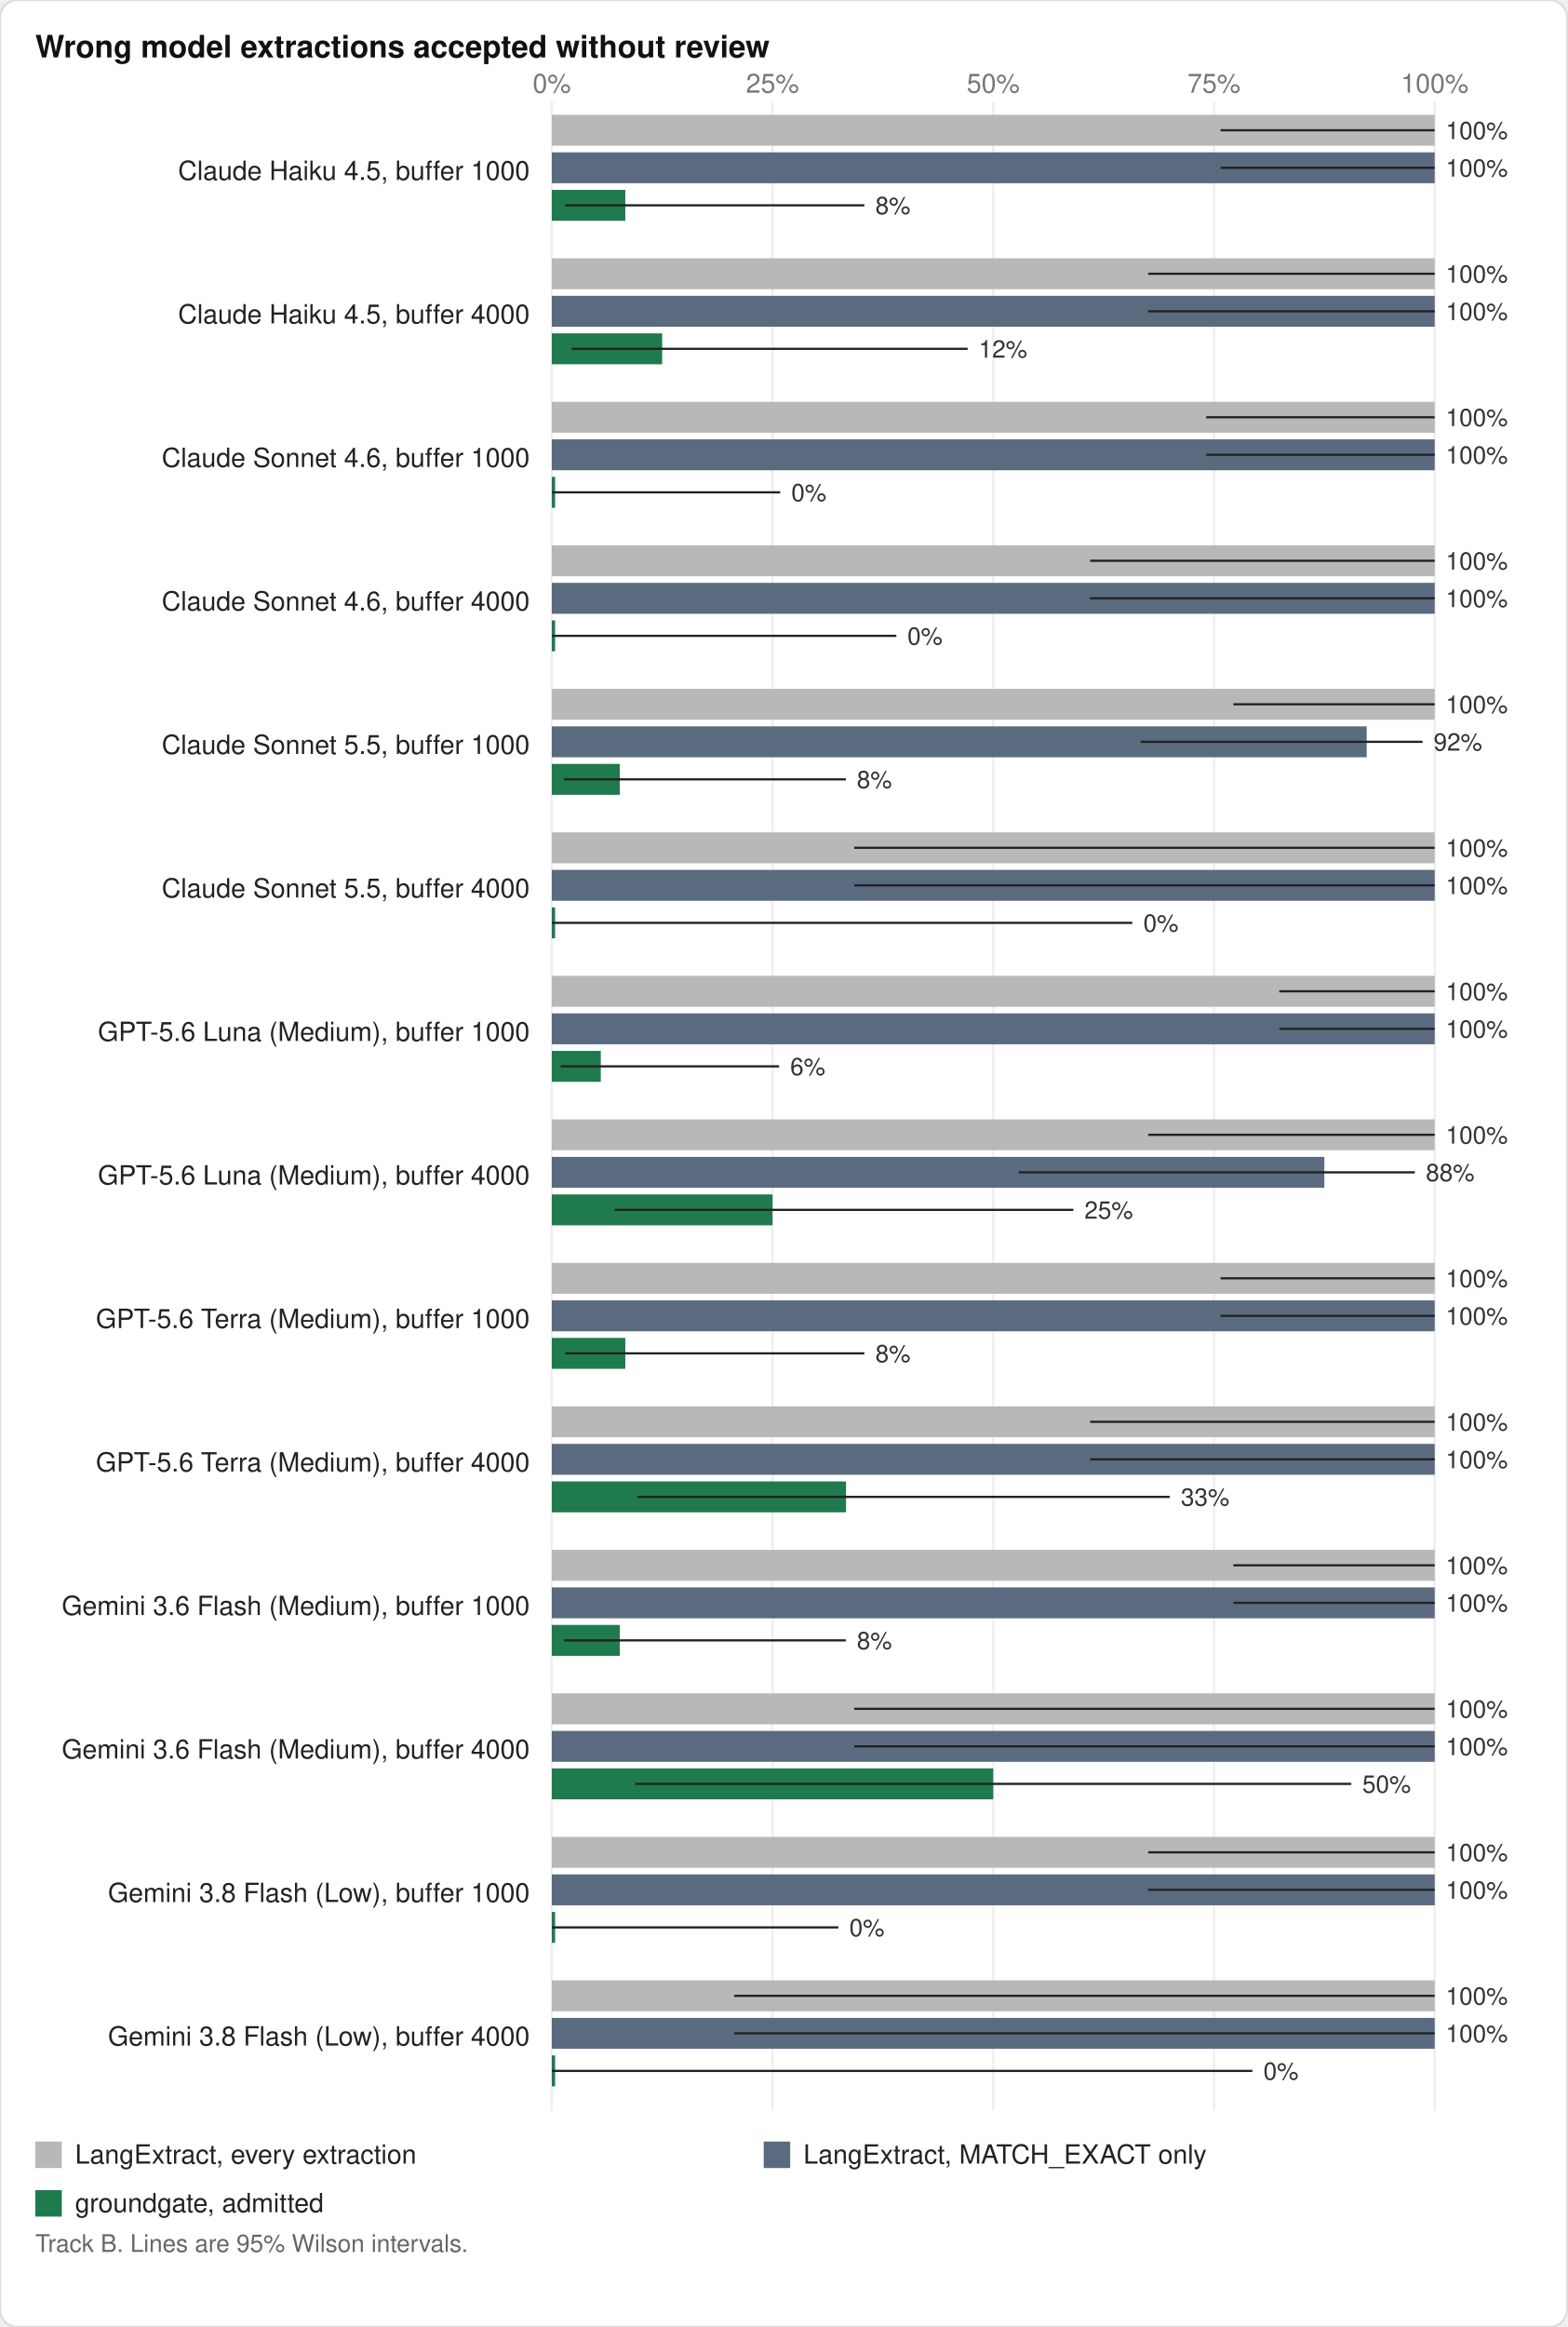
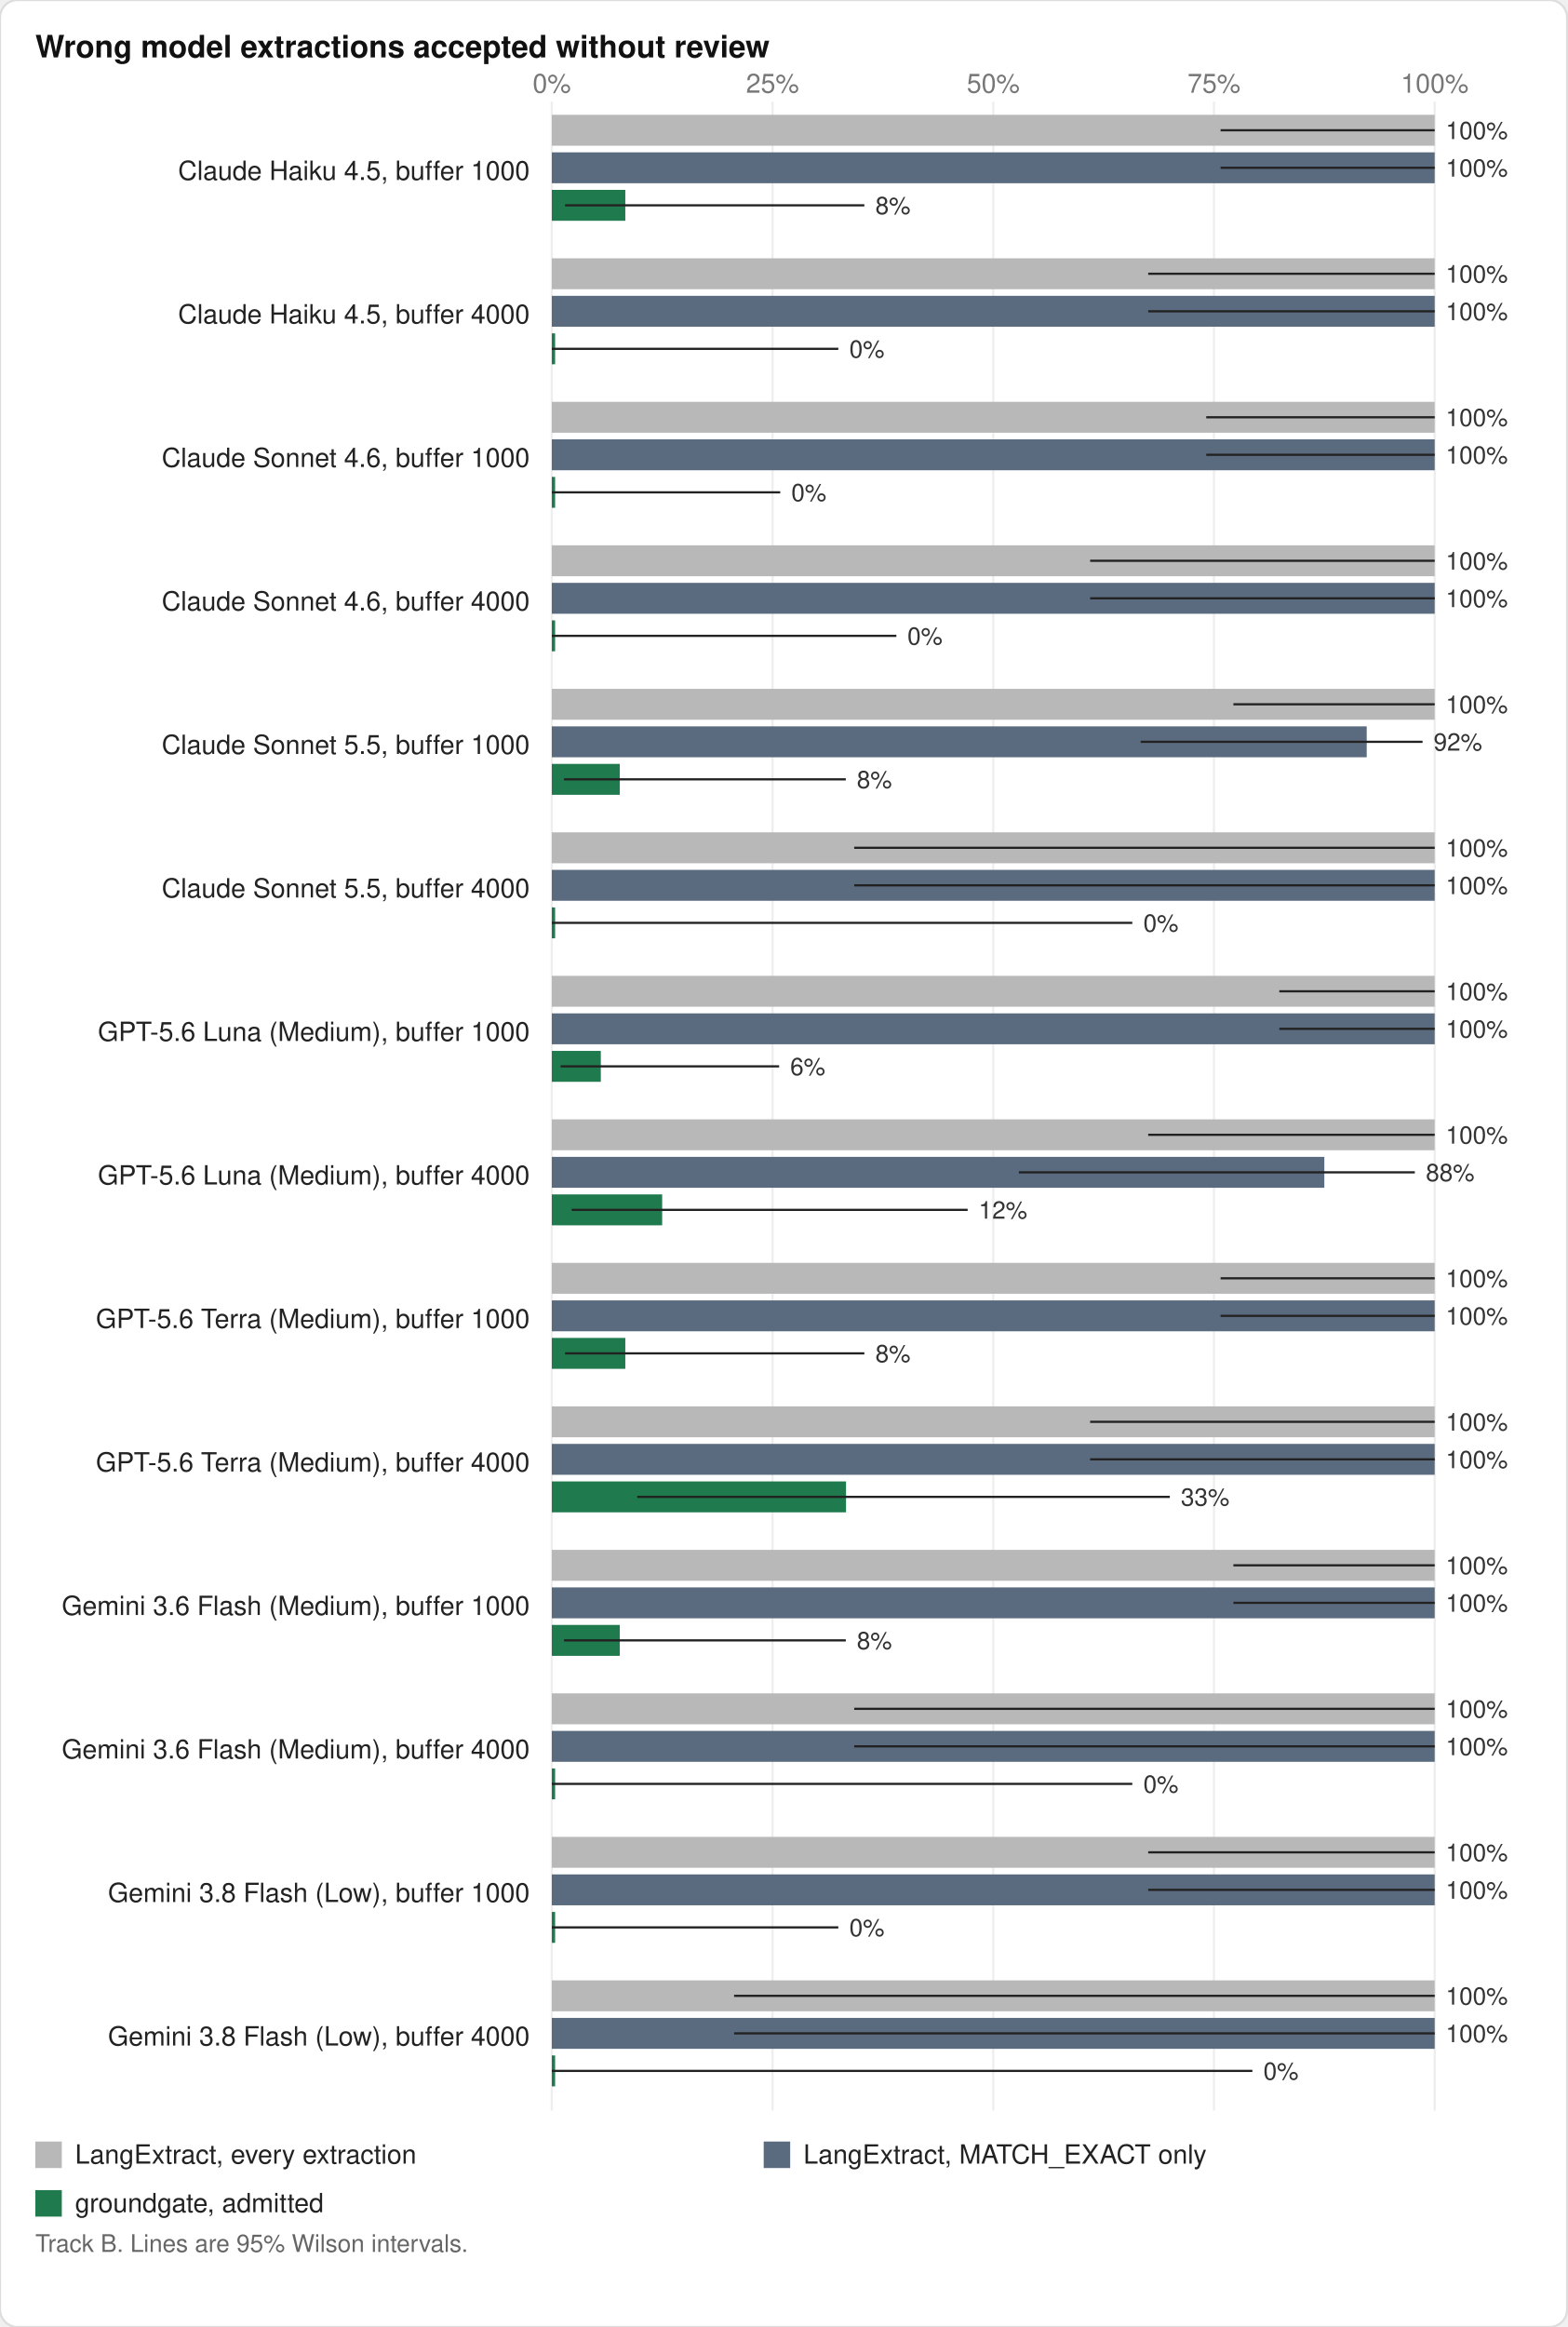
<svg xmlns="http://www.w3.org/2000/svg" viewBox="0 0 710 1054" font-family="-apple-system, Segoe UI, Helvetica, Arial, sans-serif" font-size="12">
  <rect width="100%" height="100%" rx="8" fill="#ffffff" stroke="#dddddd" />
  <text x="16" y="26" font-size="14" font-weight="600" fill="#111">Wrong model extractions accepted without review</text>
  <line x1="250.0" y1="46" x2="250.0" y2="956" stroke="#eeeeee" />
  <text x="250.0" y="42" text-anchor="middle" fill="#777">0%</text>
  <line x1="350.0" y1="46" x2="350.0" y2="956" stroke="#eeeeee" />
  <text x="350.0" y="42" text-anchor="middle" fill="#777">25%</text>
  <line x1="450.0" y1="46" x2="450.0" y2="956" stroke="#eeeeee" />
  <text x="450.0" y="42" text-anchor="middle" fill="#777">50%</text>
  <line x1="550.0" y1="46" x2="550.0" y2="956" stroke="#eeeeee" />
  <text x="550.0" y="42" text-anchor="middle" fill="#777">75%</text>
  <line x1="650.0" y1="46" x2="650.0" y2="956" stroke="#eeeeee" />
  <text x="650.0" y="42" text-anchor="middle" fill="#777">100%</text>
  <text x="240" y="81.5" text-anchor="end" fill="#222">Claude Haiku 4.5, buffer 1000</text>
  <rect x="250" y="52" width="400.0" height="14" fill="#b8b8b8" />
  <line x1="553.0" y1="59.0" x2="650.0" y2="59.0" stroke="#222" stroke-width="1" />
  <text x="655.0" y="63" fill="#333" font-size="11">100%</text>
  <rect x="250" y="69" width="400.0" height="14" fill="#5b6b7f" />
  <line x1="553.0" y1="76.0" x2="650.0" y2="76.0" stroke="#222" stroke-width="1" />
  <text x="655.0" y="80" fill="#333" font-size="11">100%</text>
  <rect x="250" y="86" width="33.3" height="14" fill="#1f7a4d" />
  <line x1="256.0" y1="93.0" x2="391.6" y2="93.0" stroke="#222" stroke-width="1" />
  <text x="396.6" y="97" fill="#333" font-size="11">8%</text>
  <text x="240" y="146.5" text-anchor="end" fill="#222">Claude Haiku 4.5, buffer 4000</text>
  <rect x="250" y="117" width="400.0" height="14" fill="#b8b8b8" />
  <line x1="520.2" y1="124.0" x2="650.0" y2="124.0" stroke="#222" stroke-width="1" />
  <text x="655.0" y="128" fill="#333" font-size="11">100%</text>
  <rect x="250" y="134" width="400.0" height="14" fill="#5b6b7f" />
  <line x1="520.2" y1="141.0" x2="650.0" y2="141.0" stroke="#222" stroke-width="1" />
  <text x="655.0" y="145" fill="#333" font-size="11">100%</text>
-   <rect x="250" y="151" width="50.0" height="14" fill="#1f7a4d" />
-   <line x1="259.0" y1="158.0" x2="438.4" y2="158.0" stroke="#222" stroke-width="1" />
-   <text x="443.4" y="162" fill="#333" font-size="11">12%</text>
+   <rect x="250" y="151" width="1.5" height="14" fill="#1f7a4d" />
+   <line x1="250.0" y1="158.0" x2="379.8" y2="158.0" stroke="#222" stroke-width="1" />
+   <text x="384.8" y="162" fill="#333" font-size="11">0%</text>
  <text x="240" y="211.5" text-anchor="end" fill="#222">Claude Sonnet 4.6, buffer 1000</text>
  <rect x="250" y="182" width="400.0" height="14" fill="#b8b8b8" />
  <line x1="546.5" y1="189.0" x2="650.0" y2="189.0" stroke="#222" stroke-width="1" />
  <text x="655.0" y="193" fill="#333" font-size="11">100%</text>
  <rect x="250" y="199" width="400.0" height="14" fill="#5b6b7f" />
  <line x1="546.5" y1="206.0" x2="650.0" y2="206.0" stroke="#222" stroke-width="1" />
  <text x="655.0" y="210" fill="#333" font-size="11">100%</text>
  <rect x="250" y="216" width="1.5" height="14" fill="#1f7a4d" />
  <line x1="250.0" y1="223.0" x2="353.5" y2="223.0" stroke="#222" stroke-width="1" />
  <text x="358.5" y="227" fill="#333" font-size="11">0%</text>
  <text x="240" y="276.5" text-anchor="end" fill="#222">Claude Sonnet 4.6, buffer 4000</text>
  <rect x="250" y="247" width="400.0" height="14" fill="#b8b8b8" />
  <line x1="493.9" y1="254.0" x2="650.0" y2="254.0" stroke="#222" stroke-width="1" />
  <text x="655.0" y="258" fill="#333" font-size="11">100%</text>
  <rect x="250" y="264" width="400.0" height="14" fill="#5b6b7f" />
  <line x1="493.9" y1="271.0" x2="650.0" y2="271.0" stroke="#222" stroke-width="1" />
  <text x="655.0" y="275" fill="#333" font-size="11">100%</text>
  <rect x="250" y="281" width="1.5" height="14" fill="#1f7a4d" />
  <line x1="250.0" y1="288.0" x2="406.1" y2="288.0" stroke="#222" stroke-width="1" />
  <text x="411.1" y="292" fill="#333" font-size="11">0%</text>
  <text x="240" y="341.5" text-anchor="end" fill="#222">Claude Sonnet 5.5, buffer 1000</text>
  <rect x="250" y="312" width="400.0" height="14" fill="#b8b8b8" />
  <line x1="558.8" y1="319.0" x2="650.0" y2="319.0" stroke="#222" stroke-width="1" />
  <text x="655.0" y="323" fill="#333" font-size="11">100%</text>
  <rect x="250" y="329" width="369.2" height="14" fill="#5b6b7f" />
  <line x1="516.8" y1="336.0" x2="644.5" y2="336.0" stroke="#222" stroke-width="1" />
  <text x="649.5" y="340" fill="#333" font-size="11">92%</text>
  <rect x="250" y="346" width="30.8" height="14" fill="#1f7a4d" />
  <line x1="255.5" y1="353.0" x2="383.2" y2="353.0" stroke="#222" stroke-width="1" />
  <text x="388.2" y="357" fill="#333" font-size="11">8%</text>
  <text x="240" y="406.5" text-anchor="end" fill="#222">Claude Sonnet 5.5, buffer 4000</text>
  <rect x="250" y="377" width="400.0" height="14" fill="#b8b8b8" />
  <line x1="387.0" y1="384.0" x2="650.0" y2="384.0" stroke="#222" stroke-width="1" />
  <text x="655.0" y="388" fill="#333" font-size="11">100%</text>
  <rect x="250" y="394" width="400.0" height="14" fill="#5b6b7f" />
  <line x1="387.0" y1="401.0" x2="650.0" y2="401.0" stroke="#222" stroke-width="1" />
  <text x="655.0" y="405" fill="#333" font-size="11">100%</text>
  <rect x="250" y="411" width="1.5" height="14" fill="#1f7a4d" />
  <line x1="250.0" y1="418.0" x2="513.0" y2="418.0" stroke="#222" stroke-width="1" />
  <text x="518.0" y="422" fill="#333" font-size="11">0%</text>
  <text x="240" y="471.5" text-anchor="end" fill="#222">GPT-5.6 Luna (Medium), buffer 1000</text>
  <rect x="250" y="442" width="400.0" height="14" fill="#b8b8b8" />
  <line x1="579.6" y1="449.0" x2="650.0" y2="449.0" stroke="#222" stroke-width="1" />
  <text x="655.0" y="453" fill="#333" font-size="11">100%</text>
  <rect x="250" y="459" width="400.0" height="14" fill="#5b6b7f" />
  <line x1="579.6" y1="466.0" x2="650.0" y2="466.0" stroke="#222" stroke-width="1" />
  <text x="655.0" y="470" fill="#333" font-size="11">100%</text>
  <rect x="250" y="476" width="22.2" height="14" fill="#1f7a4d" />
  <line x1="254.0" y1="483.0" x2="353.0" y2="483.0" stroke="#222" stroke-width="1" />
  <text x="358.0" y="487" fill="#333" font-size="11">6%</text>
  <text x="240" y="536.5" text-anchor="end" fill="#222">GPT-5.6 Luna (Medium), buffer 4000</text>
  <rect x="250" y="507" width="400.0" height="14" fill="#b8b8b8" />
  <line x1="520.2" y1="514.0" x2="650.0" y2="514.0" stroke="#222" stroke-width="1" />
  <text x="655.0" y="518" fill="#333" font-size="11">100%</text>
  <rect x="250" y="524" width="350.0" height="14" fill="#5b6b7f" />
  <line x1="461.6" y1="531.0" x2="641.0" y2="531.0" stroke="#222" stroke-width="1" />
  <text x="646.0" y="535" fill="#333" font-size="11">88%</text>
-   <rect x="250" y="541" width="100.0" height="14" fill="#1f7a4d" />
-   <line x1="278.6" y1="548.0" x2="486.3" y2="548.0" stroke="#222" stroke-width="1" />
-   <text x="491.3" y="552" fill="#333" font-size="11">25%</text>
+   <rect x="250" y="541" width="50.0" height="14" fill="#1f7a4d" />
+   <line x1="259.0" y1="548.0" x2="438.4" y2="548.0" stroke="#222" stroke-width="1" />
+   <text x="443.4" y="552" fill="#333" font-size="11">12%</text>
  <text x="240" y="601.5" text-anchor="end" fill="#222">GPT-5.6 Terra (Medium), buffer 1000</text>
  <rect x="250" y="572" width="400.0" height="14" fill="#b8b8b8" />
  <line x1="553.0" y1="579.0" x2="650.0" y2="579.0" stroke="#222" stroke-width="1" />
  <text x="655.0" y="583" fill="#333" font-size="11">100%</text>
  <rect x="250" y="589" width="400.0" height="14" fill="#5b6b7f" />
  <line x1="553.0" y1="596.0" x2="650.0" y2="596.0" stroke="#222" stroke-width="1" />
  <text x="655.0" y="600" fill="#333" font-size="11">100%</text>
  <rect x="250" y="606" width="33.3" height="14" fill="#1f7a4d" />
  <line x1="256.0" y1="613.0" x2="391.6" y2="613.0" stroke="#222" stroke-width="1" />
  <text x="396.6" y="617" fill="#333" font-size="11">8%</text>
  <text x="240" y="666.5" text-anchor="end" fill="#222">GPT-5.6 Terra (Medium), buffer 4000</text>
  <rect x="250" y="637" width="400.0" height="14" fill="#b8b8b8" />
  <line x1="493.9" y1="644.0" x2="650.0" y2="644.0" stroke="#222" stroke-width="1" />
  <text x="655.0" y="648" fill="#333" font-size="11">100%</text>
  <rect x="250" y="654" width="400.0" height="14" fill="#5b6b7f" />
  <line x1="493.9" y1="661.0" x2="650.0" y2="661.0" stroke="#222" stroke-width="1" />
  <text x="655.0" y="665" fill="#333" font-size="11">100%</text>
  <rect x="250" y="671" width="133.3" height="14" fill="#1f7a4d" />
  <line x1="288.7" y1="678.0" x2="530.0" y2="678.0" stroke="#222" stroke-width="1" />
  <text x="535.0" y="682" fill="#333" font-size="11">33%</text>
  <text x="240" y="731.5" text-anchor="end" fill="#222">Gemini 3.6 Flash (Medium), buffer 1000</text>
  <rect x="250" y="702" width="400.0" height="14" fill="#b8b8b8" />
  <line x1="558.8" y1="709.0" x2="650.0" y2="709.0" stroke="#222" stroke-width="1" />
  <text x="655.0" y="713" fill="#333" font-size="11">100%</text>
  <rect x="250" y="719" width="400.0" height="14" fill="#5b6b7f" />
  <line x1="558.8" y1="726.0" x2="650.0" y2="726.0" stroke="#222" stroke-width="1" />
  <text x="655.0" y="730" fill="#333" font-size="11">100%</text>
  <rect x="250" y="736" width="30.8" height="14" fill="#1f7a4d" />
  <line x1="255.5" y1="743.0" x2="383.2" y2="743.0" stroke="#222" stroke-width="1" />
  <text x="388.2" y="747" fill="#333" font-size="11">8%</text>
  <text x="240" y="796.5" text-anchor="end" fill="#222">Gemini 3.6 Flash (Medium), buffer 4000</text>
  <rect x="250" y="767" width="400.0" height="14" fill="#b8b8b8" />
  <line x1="387.0" y1="774.0" x2="650.0" y2="774.0" stroke="#222" stroke-width="1" />
  <text x="655.0" y="778" fill="#333" font-size="11">100%</text>
  <rect x="250" y="784" width="400.0" height="14" fill="#5b6b7f" />
  <line x1="387.0" y1="791.0" x2="650.0" y2="791.0" stroke="#222" stroke-width="1" />
  <text x="655.0" y="795" fill="#333" font-size="11">100%</text>
-   <rect x="250" y="801" width="200.0" height="14" fill="#1f7a4d" />
-   <line x1="287.8" y1="808.0" x2="612.2" y2="808.0" stroke="#222" stroke-width="1" />
-   <text x="617.2" y="812" fill="#333" font-size="11">50%</text>
+   <rect x="250" y="801" width="1.5" height="14" fill="#1f7a4d" />
+   <line x1="250.0" y1="808.0" x2="513.0" y2="808.0" stroke="#222" stroke-width="1" />
+   <text x="518.0" y="812" fill="#333" font-size="11">0%</text>
  <text x="240" y="861.5" text-anchor="end" fill="#222">Gemini 3.8 Flash (Low), buffer 1000</text>
  <rect x="250" y="832" width="400.0" height="14" fill="#b8b8b8" />
  <line x1="520.2" y1="839.0" x2="650.0" y2="839.0" stroke="#222" stroke-width="1" />
  <text x="655.0" y="843" fill="#333" font-size="11">100%</text>
  <rect x="250" y="849" width="400.0" height="14" fill="#5b6b7f" />
  <line x1="520.2" y1="856.0" x2="650.0" y2="856.0" stroke="#222" stroke-width="1" />
  <text x="655.0" y="860" fill="#333" font-size="11">100%</text>
  <rect x="250" y="866" width="1.5" height="14" fill="#1f7a4d" />
  <line x1="250.0" y1="873.0" x2="379.8" y2="873.0" stroke="#222" stroke-width="1" />
  <text x="384.8" y="877" fill="#333" font-size="11">0%</text>
  <text x="240" y="926.5" text-anchor="end" fill="#222">Gemini 3.8 Flash (Low), buffer 4000</text>
  <rect x="250" y="897" width="400.0" height="14" fill="#b8b8b8" />
  <line x1="332.6" y1="904.0" x2="650.0" y2="904.0" stroke="#222" stroke-width="1" />
  <text x="655.0" y="908" fill="#333" font-size="11">100%</text>
  <rect x="250" y="914" width="400.0" height="14" fill="#5b6b7f" />
  <line x1="332.6" y1="921.0" x2="650.0" y2="921.0" stroke="#222" stroke-width="1" />
  <text x="655.0" y="925" fill="#333" font-size="11">100%</text>
  <rect x="250" y="931" width="1.5" height="14" fill="#1f7a4d" />
  <line x1="250.0" y1="938.0" x2="567.4" y2="938.0" stroke="#222" stroke-width="1" />
  <text x="572.4" y="942" fill="#333" font-size="11">0%</text>
  <rect x="16" y="970" width="12" height="12" fill="#b8b8b8" />
  <text x="34" y="980" fill="#222">LangExtract, every extraction</text>
  <rect x="346" y="970" width="12" height="12" fill="#5b6b7f" />
  <text x="364" y="980" fill="#222">LangExtract, MATCH_EXACT only</text>
  <rect x="16" y="992" width="12" height="12" fill="#1f7a4d" />
  <text x="34" y="1002" fill="#222">groundgate, admitted</text>
  <text x="16" y="1020" fill="#666" font-size="11">Track B. Lines are 95% Wilson intervals.</text>
</svg>
